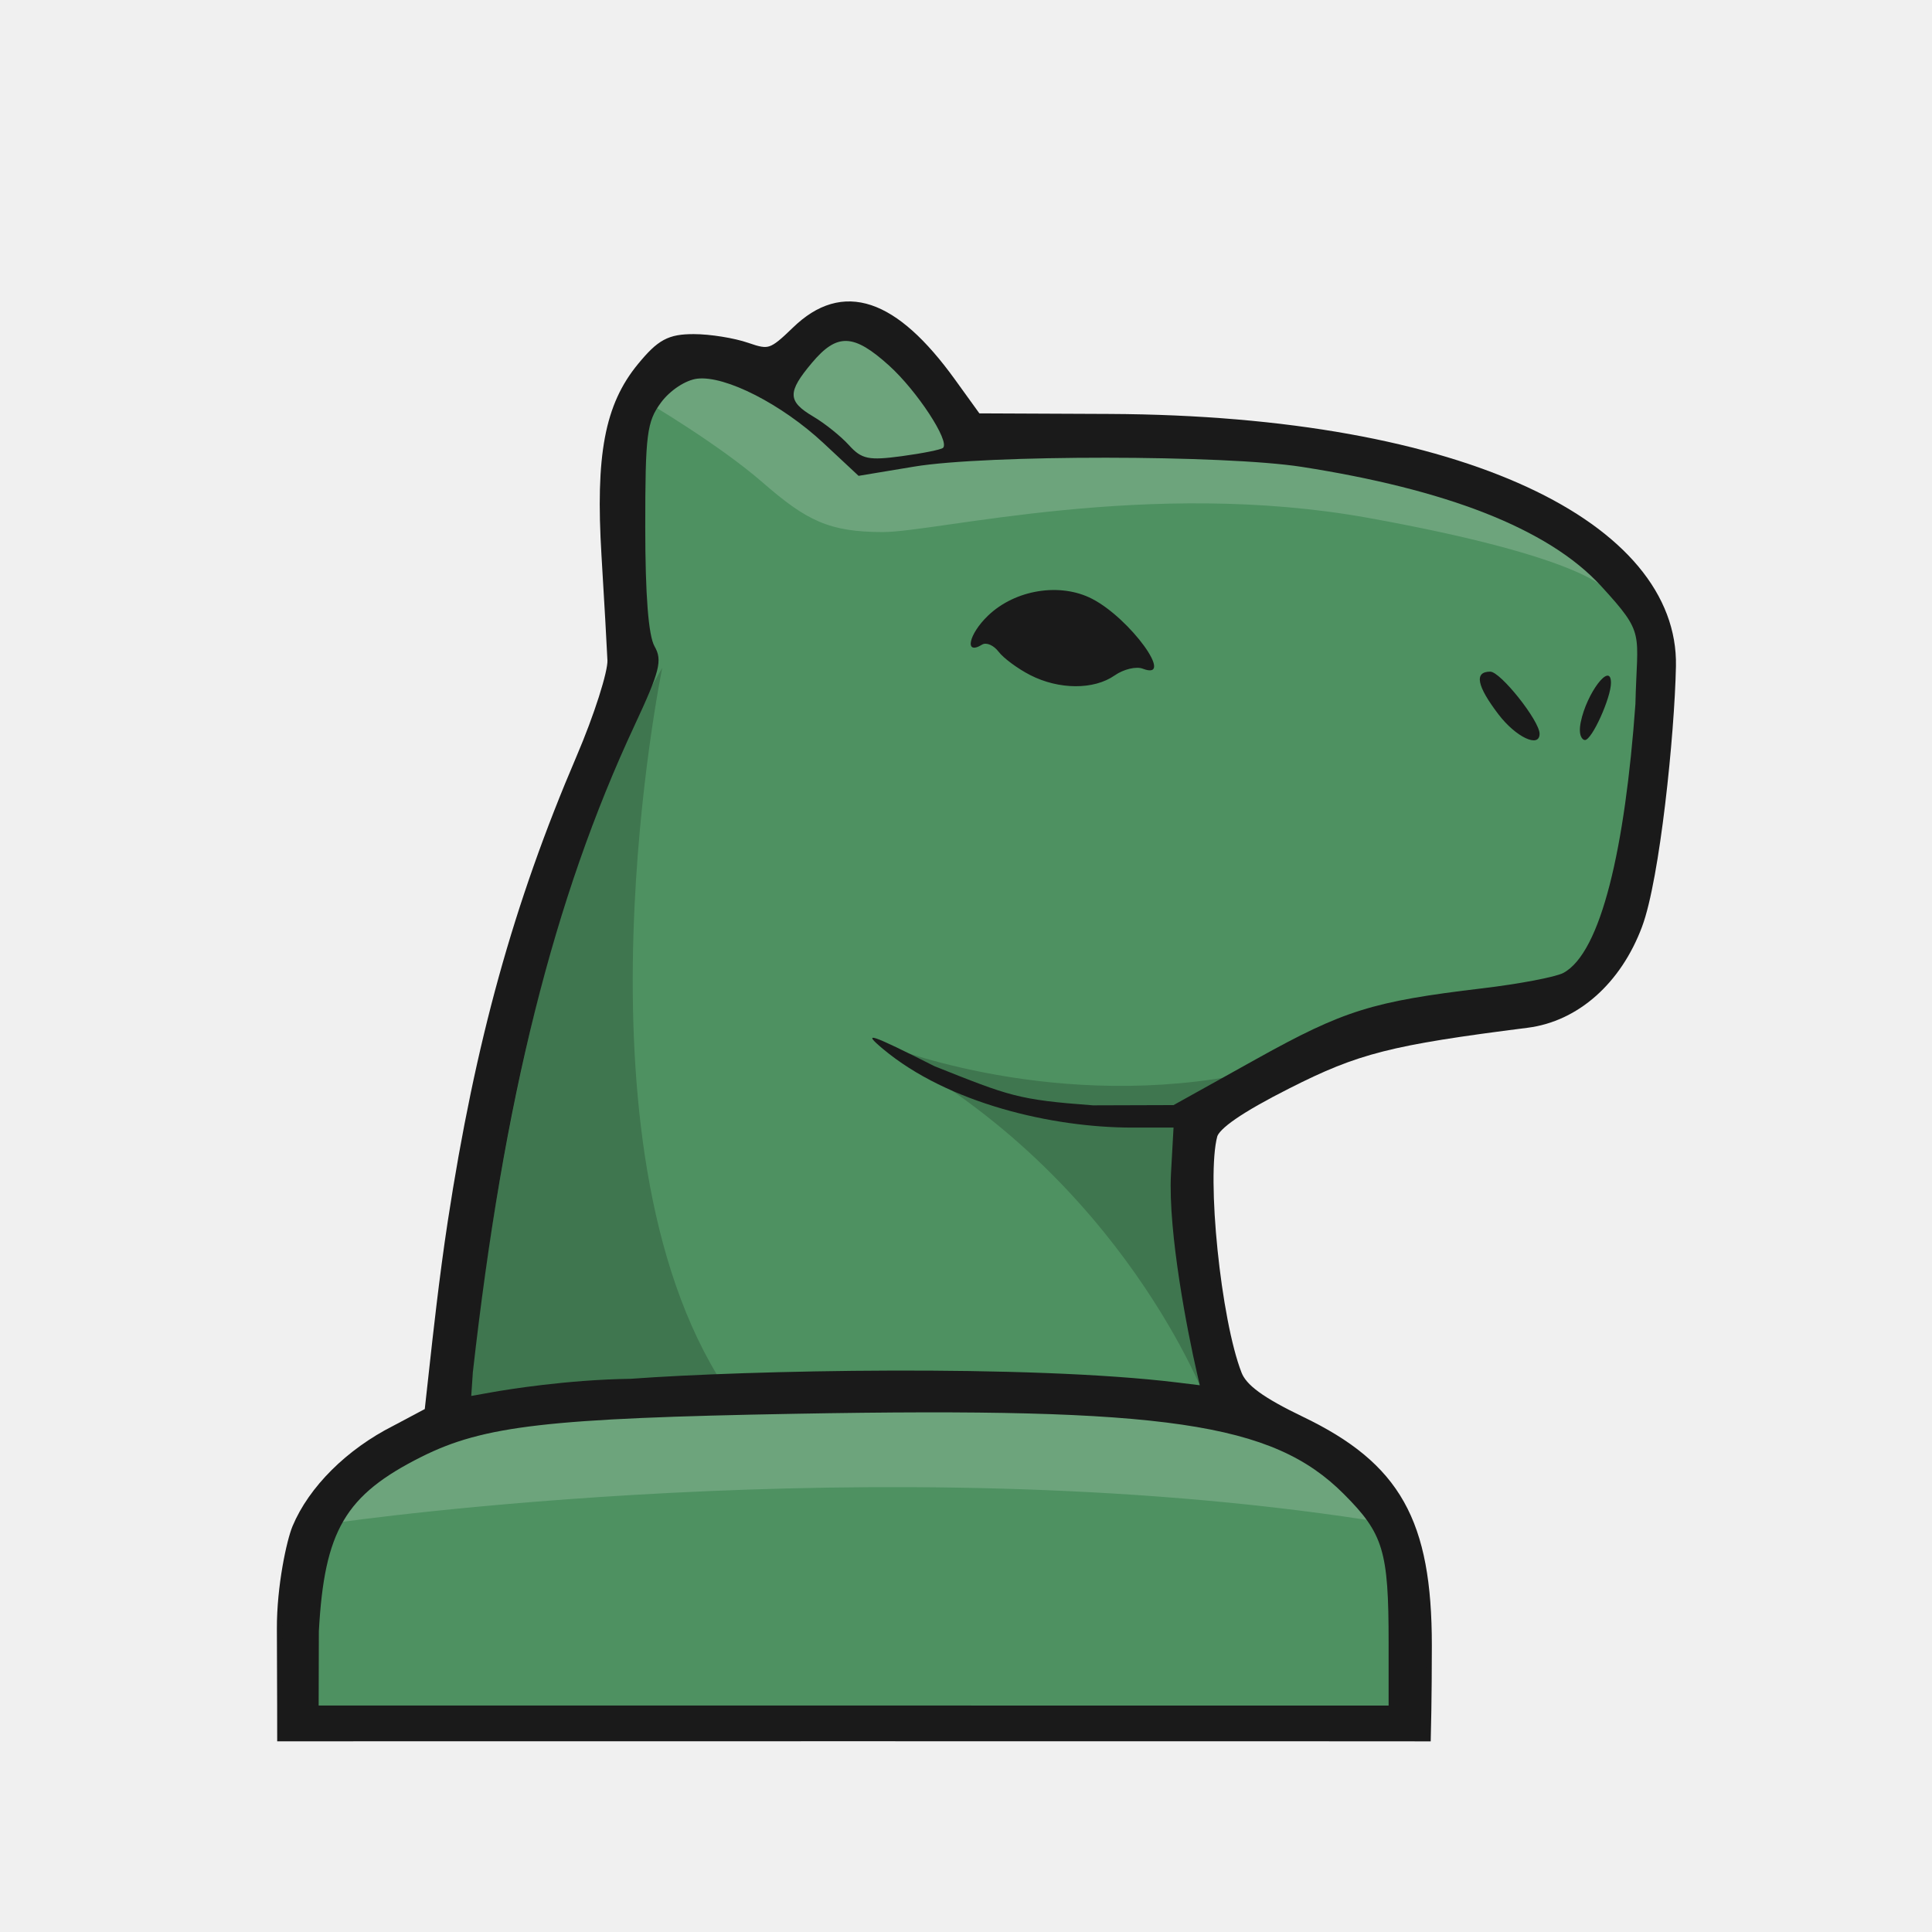
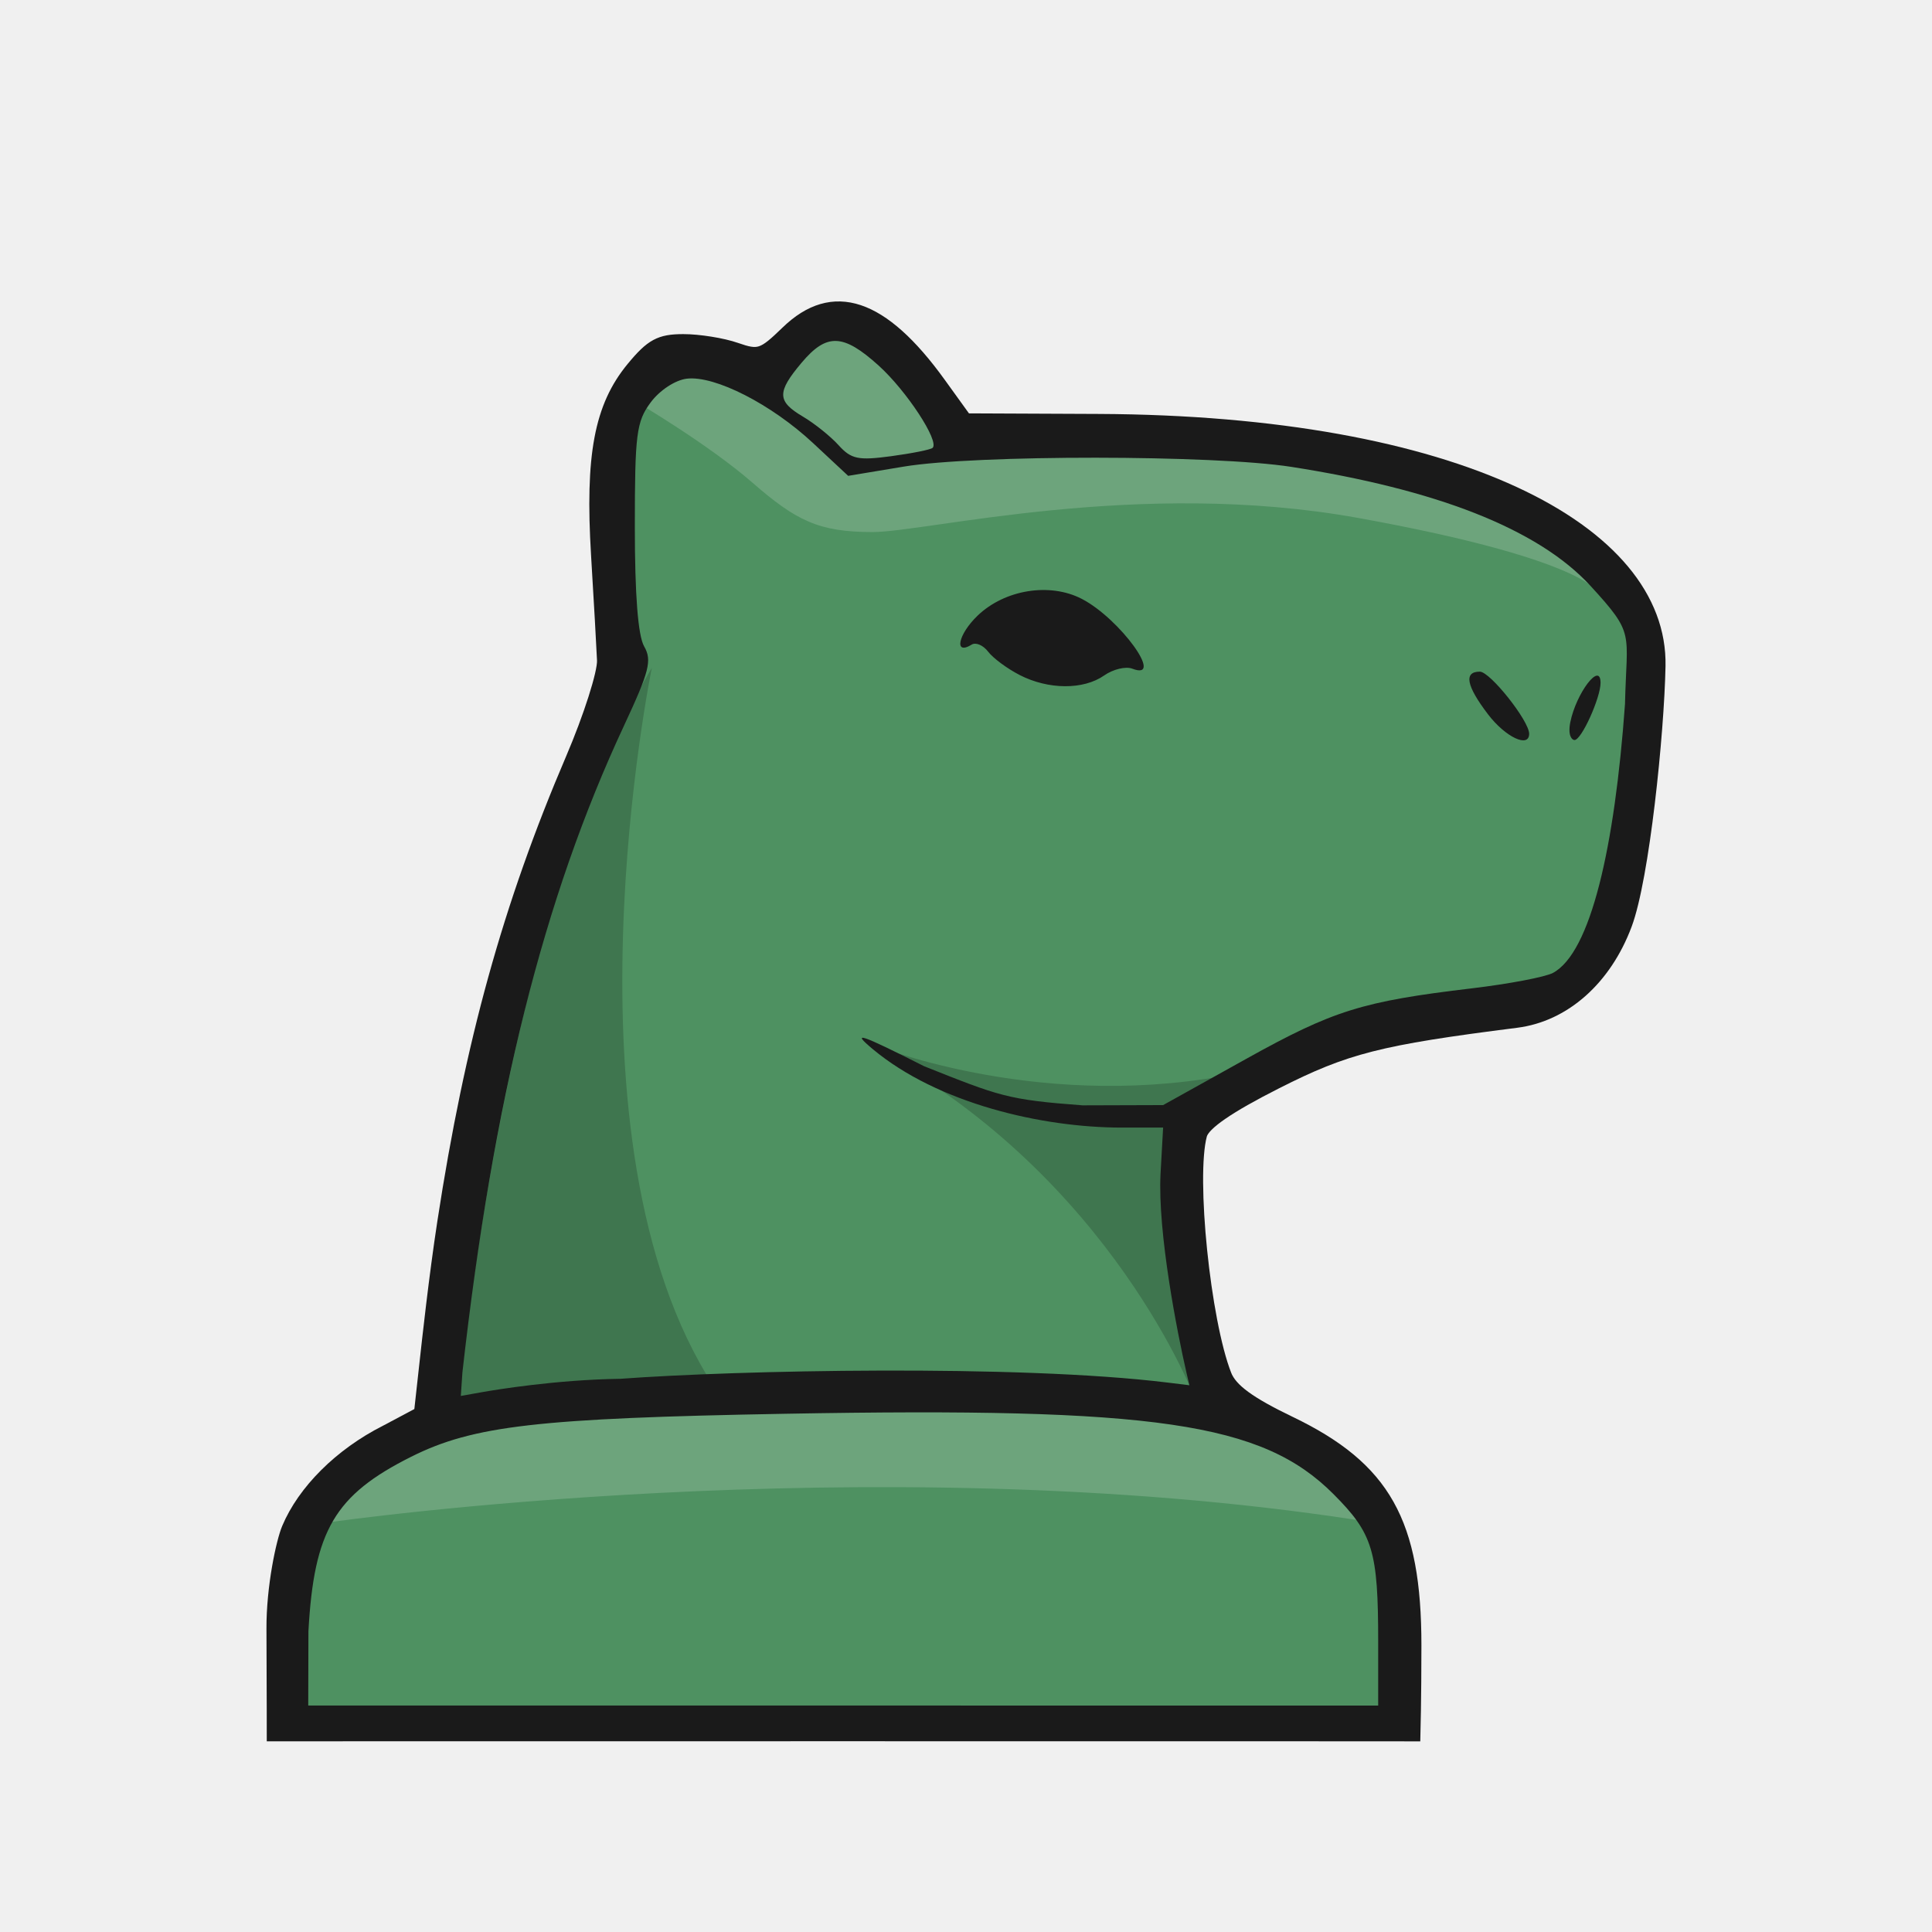
<svg xmlns="http://www.w3.org/2000/svg" width="341.33" height="341.33" version="1.1" viewBox="0 0 341.33 341.33">
  <defs>
    <style>.clsN-1{fill:none;}.clsN-2{fill:#4185BF;}.clsN-3,.clsN-5{fill:#fff;}.clsN-3,.clsN-4{opacity:0.2;}.clsN-6{fill:#1a1a1a;}</style>
    <style>.clsN-1{fill:none;}.clsN-2{fill:#C09526;}.clsN-3,.clsN-5{fill:#fff;}.clsN-3,.clsN-4{opacity:0.2;}.clsN-6{fill:#1a1a1a;}</style>
    <style>.clsN-1{fill:none;}.clsN-2{fill:#4185BF;}.clsN-3,.clsN-5{fill:#fff;}.clsN-3,.clsN-4{opacity:0.2;}.clsN-6{fill:#1a1a1a;}</style>
    <style>.clsN-1{fill:none;}.clsN-2{fill:#C09526;}.clsN-3,.clsN-5{fill:#fff;}.clsN-3,.clsN-4{opacity:0.2;}.clsN-6{fill:#1a1a1a;}</style>
    <style>.clsN-1{fill:none;}.clsN-2{fill:#4185BF;}.clsN-3,.clsN-5{fill:#fff;}.clsN-3,.clsN-4{opacity:0.2;}.clsN-6{fill:#1a1a1a;}</style>
    <style>.clsN-1{fill:none;}.clsN-2{fill:#C09526;}.clsN-3,.clsN-5{fill:#fff;}.clsN-3,.clsN-4{opacity:0.2;}.clsN-6{fill:#1a1a1a;}</style>
  </defs>
-   <g>
+   <g transform="translate(-1.8417)">
    <path d="m49.939 306.68s4e-6 -6.793-0.055-18.896c-0.034-7.484 1.726-15.468 2.692-17.78 2.801-6.704 9.312-13.18 17.328-17.236l6.046-3.213 0.946-8.557c0.462-4.18 1.665-15.291 3.166-25.079 4.861-31.714 11.572-55.95 22.686-81.925 3.138-7.333 5.629-15.133 5.536-17.333s-0.567-10.555-1.052-18.567c-1.069-17.627 0.559-26.286 6.238-33.175 3.373-4.092 4.911-4.924 9.096-4.924 2.771 0 6.972 0.674 9.336 1.498 3.99 1.391 4.627 1.18 8.871-2.933 8.199-7.947 17.013-5.007 27.161 9.06l4.599 6.375 23.401 0.103c63.258 0.279 99.666 19.438 99.192 43.562-0.237 12.041-2.844 37.486-5.927 45.725-3.626 9.691-10.91 16.152-19.427 17.233-24.269 3.078-30.082 4.559-42.411 10.802-8.417 4.262-12.735 7.236-13.241 9.117-1.991 7.416 0.607 32.814 4.33 42.326 0.998 2.551 4.162 4.87 11.374 8.339 16.747 8.055 22.176 17.724 22.176 39.496 0 9.497-0.176 15.983-0.176 15.983s-13.29-0.019-101.39-0.019c-94.795 0-100.49 0.018-100.49 0.018z" fill="#4e9161" stroke="#1a1a1a" stroke-width="1.933" />
-     <g>
-       <path d="m117 118c-27 45.5-34.115 130.27-34.115 130.27s1.211 0.884 3.012 2.143c0.272-0.153 0.562-0.295 0.875-0.422 1.084-0.669 2.479-1.188 4.236-1.44 0.913-0.13 2.091-0.315 3.037-0.395 0.263-0.022 0.704-0.268 0.812-0.062 0.712-0.328 1.491-0.476 2.488-0.439 0.304 0.011 0.628 0.039 0.977 0.082 0.165 0.024 0.328 0.067 0.494 0.072 2.346 0.075 4.715-0.042 7.062-0.068 1.089 0.014 2.176 0.01 3.266 8e-3 0.634-2e-3 1.268 7e-5 1.902 0 0.596-8e-5 1.191 0 1.787 0 0.322-0.094 0.661-0.167 1.025-0.209 1.255-0.567 2.037-0.403 3.389-0.336 0.577 0.025 0.736 0.05 0.729 0.07 0.191-0.011 0.185-0.016 0.543-0.033 0.478-7e-3 0.956 4e-3 1.434 8e-3 0.257-0.097 0.609-0.226 1.061-0.398 0.609-0.487 1.37-0.709 2.17-0.752 0.667-0.036 1.331 0.054 1.959 0.17 0.099-0.028 1.202-0.025 1.326-0.023 0.653 5e-3 1.306 2e-3 1.959 2e-3 -0.145-0.42-0.268-0.812-0.428-1.248-28.25-43.25-11-127-11-127zm8.15 128.27c0.256 0.047 0.525 0.087 0.756 0.143 0.15 0.036-0.301-0.07-0.451-0.105-0.258-0.017-0.329-0.028-0.305-0.037zm-29.482 2.049c-0.238 0.052-0.479 0.091-0.721 0.131 0.057 0.255 0.095 0.524 0.125 0.801h1.236c-0.061-0.271-0.127-0.548-0.16-0.781-0.024-0.17-0.281-0.135-0.48-0.15z" fill="#050000" fill-opacity=".189" stop-color="#000000" style="font-variation-settings:normal" />
-       <g fill="#050000" fill-opacity=".137" stop-color="#000000" style="font-variation-settings:normal">
-         <path d="m208.4 199.14s1.261 24.849 4.681 48.227c3.34 22.834 0 0 0 0s-14.659-39.173-56.409-61.77c-7.23-3.913 26.775 11.862 26.775 11.862s11.219 0.247 25.048 0.918z" fill="#050000" fill-opacity=".189" stop-color="#000000" style="font-variation-settings:normal" />
-       </g>
-       <path d="m60.325 268.9s94.949-13.622 181.15-0.374c113.48 17.44 0 0 0 0s-0.975-12.523-38.475-18.523-102.5-0.25-116 3-23.089 6.133-26.676 15.896z" fill="#fff" fill-opacity=".173" stop-color="#000000" style="font-variation-settings:normal" />
-       <path d="m114.25 71s12.75 7.5 20.5 14.25 11.75 8.75 21.25 8.75 47-9.5 85.75-2.5 42 12.75 42 12.75-2-5.75-25.25-15.5-89.25-10.25-89.25-10.25-8-18-14.25-19.5-6.5-1.25-9.25-0.5-6.75 9.25-13 7-15.5-3-18.5 5.5z" fill="#fff" fill-opacity=".173" stop-color="#000000" style="font-variation-settings:normal" />
-       <path d="m155.62 184.38s28.381 11.784 62.125 5.75c18.875-3.375 0 0 0 0l-9.25 8.25s-31 1-52.875-14z" fill="#050000" fill-opacity=".189" stop-color="#000000" style="font-variation-settings:normal" />
+     <path d="m117 118c-27 45.5-34.115 130.27-34.115 130.27s1.211 0.884 3.012 2.143c0.272-0.153 0.562-0.295 0.875-0.422 1.084-0.669 2.479-1.188 4.236-1.44 0.913-0.13 2.091-0.315 3.037-0.395 0.263-0.022 0.704-0.268 0.812-0.062 0.712-0.328 1.491-0.476 2.488-0.439 0.304 0.011 0.628 0.039 0.977 0.082 0.165 0.024 0.328 0.067 0.494 0.072 2.346 0.075 4.715-0.042 7.062-0.068 1.089 0.014 2.176 0.01 3.266 8e-3 0.634-2e-3 1.268 7e-5 1.902 0 0.596-8e-5 1.191 0 1.787 0 0.322-0.094 0.661-0.167 1.025-0.209 1.255-0.567 2.037-0.403 3.389-0.336 0.577 0.025 0.736 0.05 0.729 0.07 0.191-0.011 0.185-0.016 0.543-0.033 0.478-7e-3 0.956 4e-3 1.434 8e-3 0.257-0.097 0.609-0.226 1.061-0.398 0.609-0.487 1.37-0.709 2.17-0.752 0.667-0.036 1.331 0.054 1.959 0.17 0.099-0.028 1.202-0.025 1.326-0.023 0.653 5e-3 1.306 2e-3 1.959 2e-3 -0.145-0.42-0.268-0.812-0.428-1.248-28.25-43.25-11-127-11-127zm8.15 128.27c0.256 0.047 0.525 0.087 0.756 0.143 0.15 0.036-0.301-0.07-0.451-0.105-0.258-0.017-0.329-0.028-0.305-0.037zm-29.482 2.049c-0.238 0.052-0.479 0.091-0.721 0.131 0.057 0.255 0.095 0.524 0.125 0.801h1.236c-0.061-0.271-0.127-0.548-0.16-0.781-0.024-0.17-0.281-0.135-0.48-0.15z" fill="#050000" fill-opacity=".189" stop-color="#000000" style="font-variation-settings:normal" />
+     <g fill="#050000" fill-opacity=".137" stop-color="#000000" style="font-variation-settings:normal">
+       <path d="m208.4 199.14s1.261 24.849 4.681 48.227c3.34 22.834 0 0 0 0s-14.659-39.173-56.409-61.77c-7.23-3.913 26.775 11.862 26.775 11.862s11.219 0.247 25.048 0.918z" fill="#050000" fill-opacity=".189" stop-color="#000000" style="font-variation-settings:normal" />
    </g>
+     <path d="m60.325 268.9s94.949-13.622 181.15-0.374c113.48 17.44 0 0 0 0s-0.975-12.523-38.475-18.523-102.5-0.25-116 3-23.089 6.133-26.676 15.896z" fill="#fff" fill-opacity=".173" stop-color="#000000" style="font-variation-settings:normal" />
+     <path d="m114.25 71s12.75 7.5 20.5 14.25 11.75 8.75 21.25 8.75 47-9.5 85.75-2.5 42 12.75 42 12.75-2-5.75-25.25-15.5-89.25-10.25-89.25-10.25-8-18-14.25-19.5-6.5-1.25-9.25-0.5-6.75 9.25-13 7-15.5-3-18.5 5.5z" fill="#fff" fill-opacity=".173" stop-color="#000000" style="font-variation-settings:normal" />
+     <path d="m155.62 184.38s28.381 11.784 62.125 5.75c18.875-3.375 0 0 0 0l-9.25 8.25s-31 1-52.875-14z" fill="#050000" fill-opacity=".189" stop-color="#000000" style="font-variation-settings:normal" />
    <path d="m49.939 306.68s0-6.71-0.055-18.896c-0.034-7.484 1.726-15.468 2.692-17.78 2.801-6.704 9.312-13.18 17.328-17.236l6.046-3.213 0.946-8.557c0.462-4.18 1.665-15.291 3.166-25.079 4.861-31.714 11.572-55.95 22.686-81.925 3.138-7.333 5.629-15.133 5.536-17.333s-0.567-10.555-1.052-18.567c-1.069-17.627 0.559-26.286 6.238-33.175 3.373-4.092 4.911-4.924 9.096-4.924 2.771 0 6.972 0.674 9.336 1.498 3.99 1.391 4.627 1.18 8.871-2.933 8.199-7.947 17.013-5.007 27.161 9.06l4.599 6.375 23.401 0.103c63.258 0.279 99.666 19.438 99.192 43.562-0.237 12.041-2.844 37.486-5.927 45.725-3.626 9.691-10.91 16.152-19.427 17.233-24.269 3.078-30.082 4.559-42.411 10.802-8.417 4.262-12.735 7.236-13.241 9.117-1.991 7.416 0.607 32.814 4.33 42.326 0.998 2.551 4.162 4.87 11.374 8.339 16.747 8.055 22.176 17.724 22.176 39.496 0 9.497-0.176 15.983-0.176 15.983s-13.29-0.019-101.39-0.019c-94.795 0-100.49 0.018-100.49 0.018zm195.39-16.52c0-16.183-0.917-19.21-7.944-26.237-12.572-12.572-31.405-15.328-96.723-14.152-43.808 0.788-55.216 2.1-66.209 7.612-13.466 6.752-17.14 12.999-18.121 30.809l-0.034 13.121 189.03 0.014zm-133.89-46.564c20.356-1.509 70.209-2.587 96.723 0.67l3.81 0.468-0.522-2.252c-1.6-6.91-5.101-24.694-4.574-35.084l0.456-8.186-7.333 7.6e-4c-14.076 1e-3 -32.495-4.268-44-13.893-3.856-3.226-2.274-2.696 9.109 3.052 13.288 5.29 14.7 5.921 28 6.912l14.225-0.044 14.667-8.162c15.398-8.569 20.496-10.163 39.872-12.465 6.53-0.776 12.978-2.002 14.329-2.725 6.684-3.577 10.911-22.182 12.731-47.496 0.292-12.852 1.861-12.204-6.065-20.853-9.443-10.304-27.729-17.126-52.867-21.054-13.677-2.137-55.734-2.166-68.49-0.048l-9.823 1.631-6.177-5.765c-7.381-6.888-17.373-11.991-22.326-11.402-2.044 0.243-4.791 2.047-6.386 4.194-2.522 3.395-2.799 5.566-2.799 22 0 12.003 0.561 19.213 1.643 21.1 1.418 2.475 0.931 4.391-3.552 14-14.272 30.588-23.11 65.958-28.553 114.27l-0.281 4.159 3.79-0.675c2.324-0.414 13.091-2.197 24.394-2.352zm167.83-115.99c1.029-5.143 5.345-10.84 5.345-6.961 0 2.619-3.353 10.099-4.601 10.099-0.44 0-1.218-0.764-0.744-3.138zm-14.535-1.404c-3.838-5.033-4.321-7.541-1.449-7.541 1.816 0 8.715 8.689 8.715 10.976 0 2.579-4.188 0.599-7.266-3.435zm-82.735-6.94c-2.2-1.127-4.71-2.983-5.578-4.125-0.868-1.142-2.176-1.706-2.908-1.254-3.185 1.969-2.41-1.808 1.051-5.124 4.803-4.602 12.744-5.879 18.392-2.958 6.728 3.479 14.762 14.574 8.934 12.337-1.16-0.445-3.393 0.091-4.963 1.191-3.664 2.566-9.844 2.539-14.928-0.066zm-15.392-40.138c1.244-1.163-4.604-10.085-9.525-14.531-6.275-5.67-9.19-5.776-13.631-0.497-4.379 5.204-4.337 6.8 0.251 9.51 2.036 1.203 4.864 3.471 6.285 5.04 2.241 2.477 3.467 2.734 9.297 1.95 3.694-0.497 6.989-1.159 7.324-1.472z" fill="#1a1a1a" stroke-width="1.333" />
  </g>
</svg>
